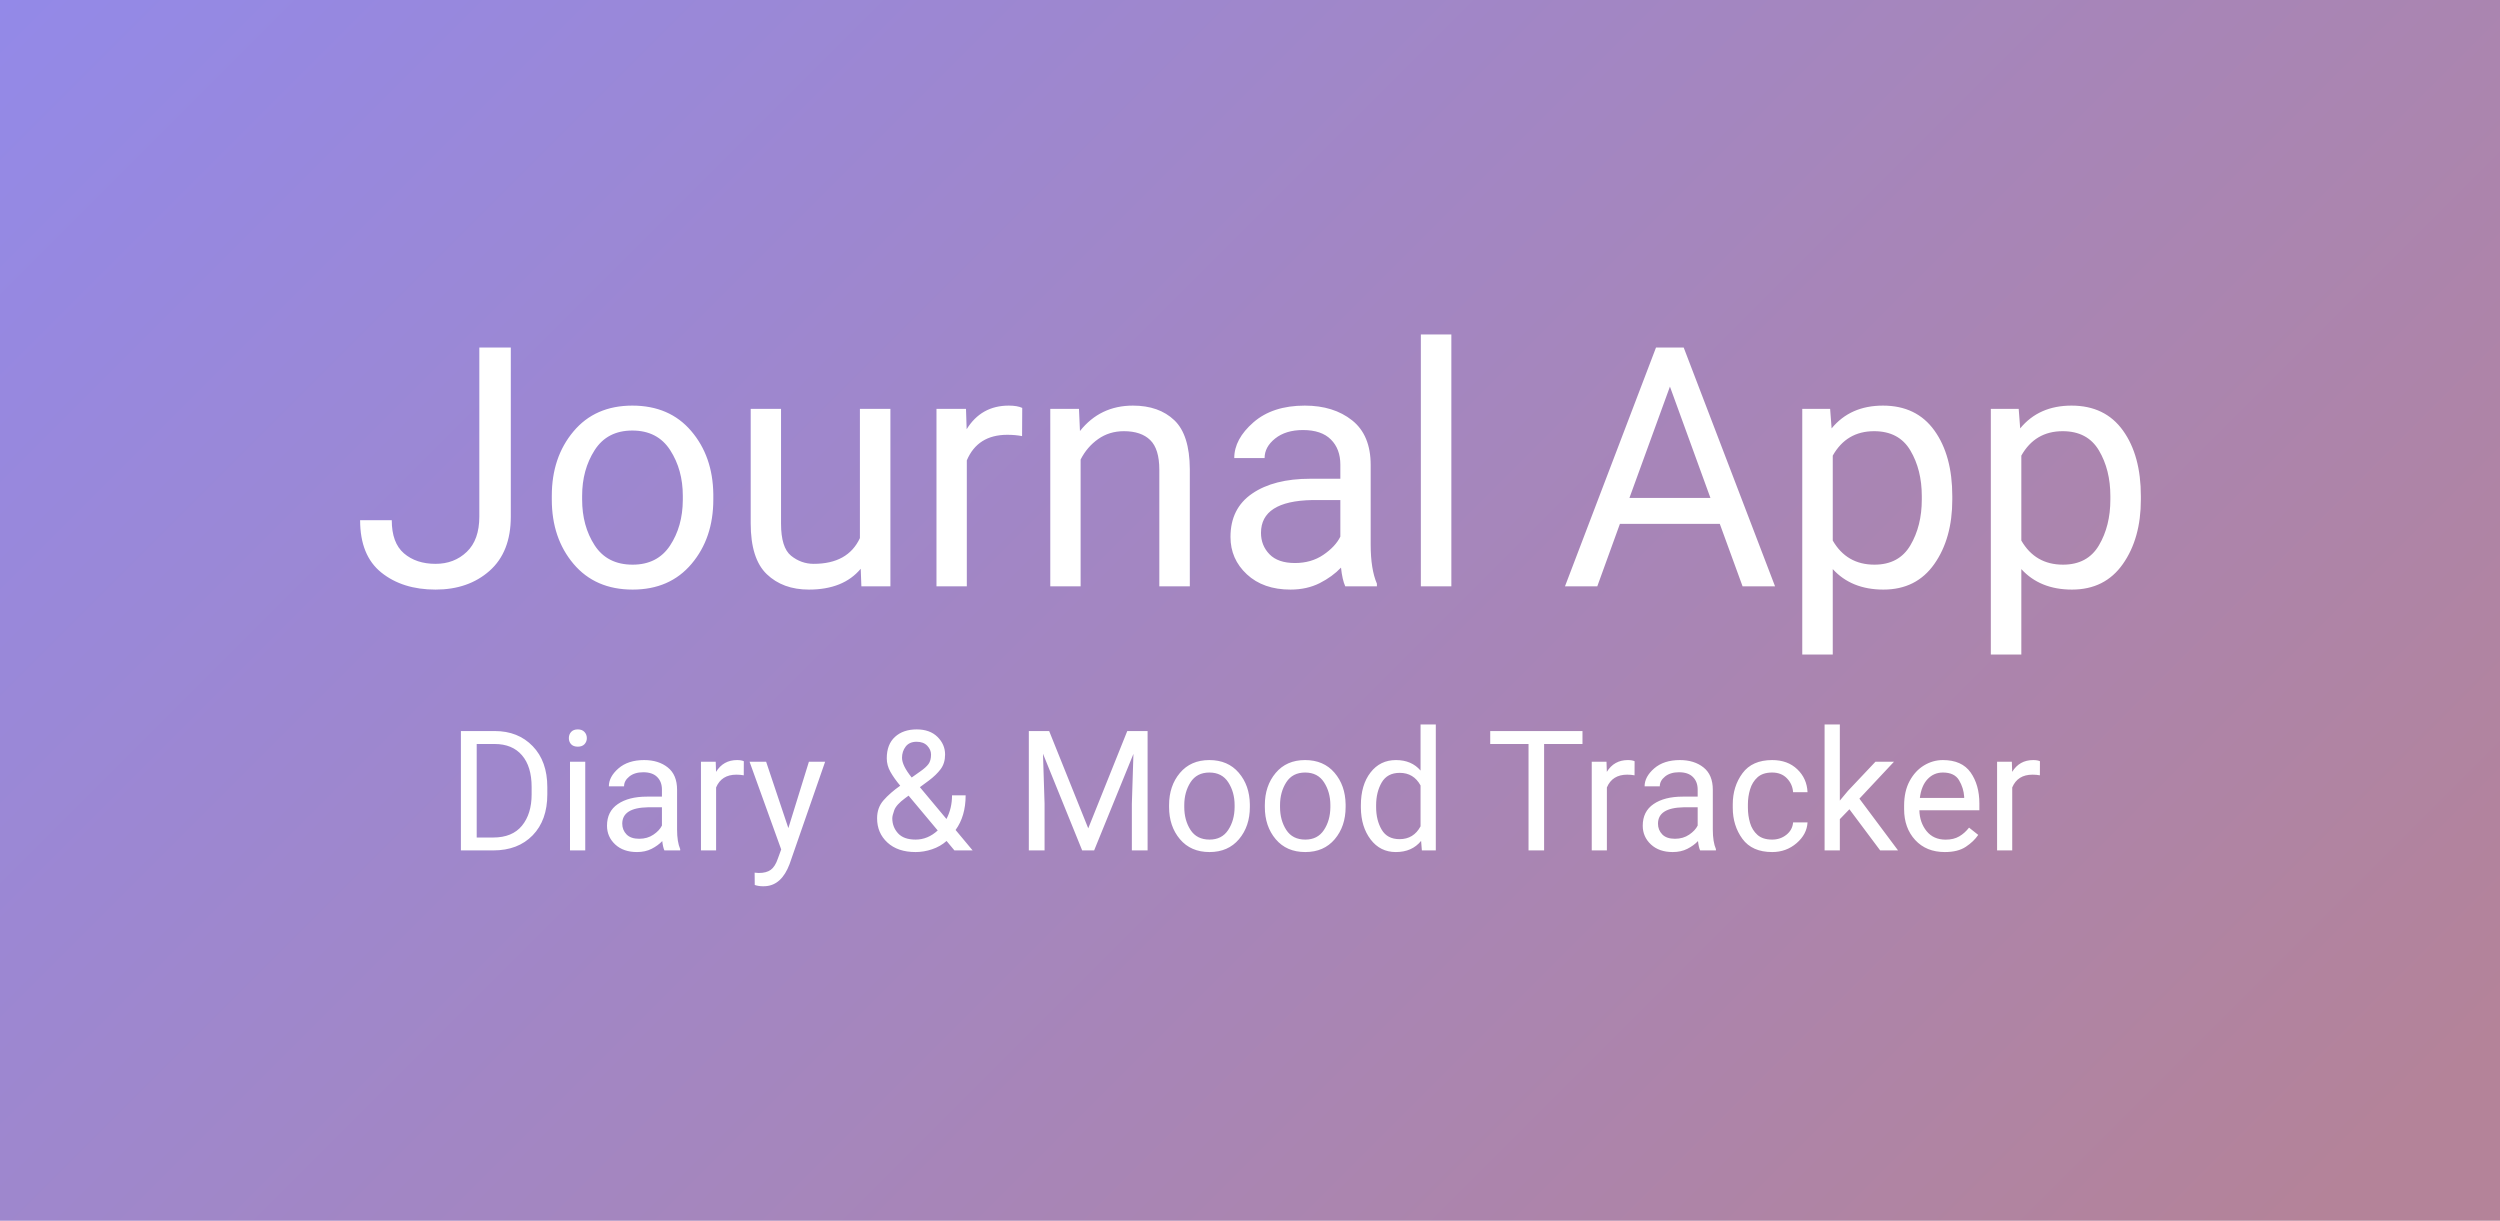
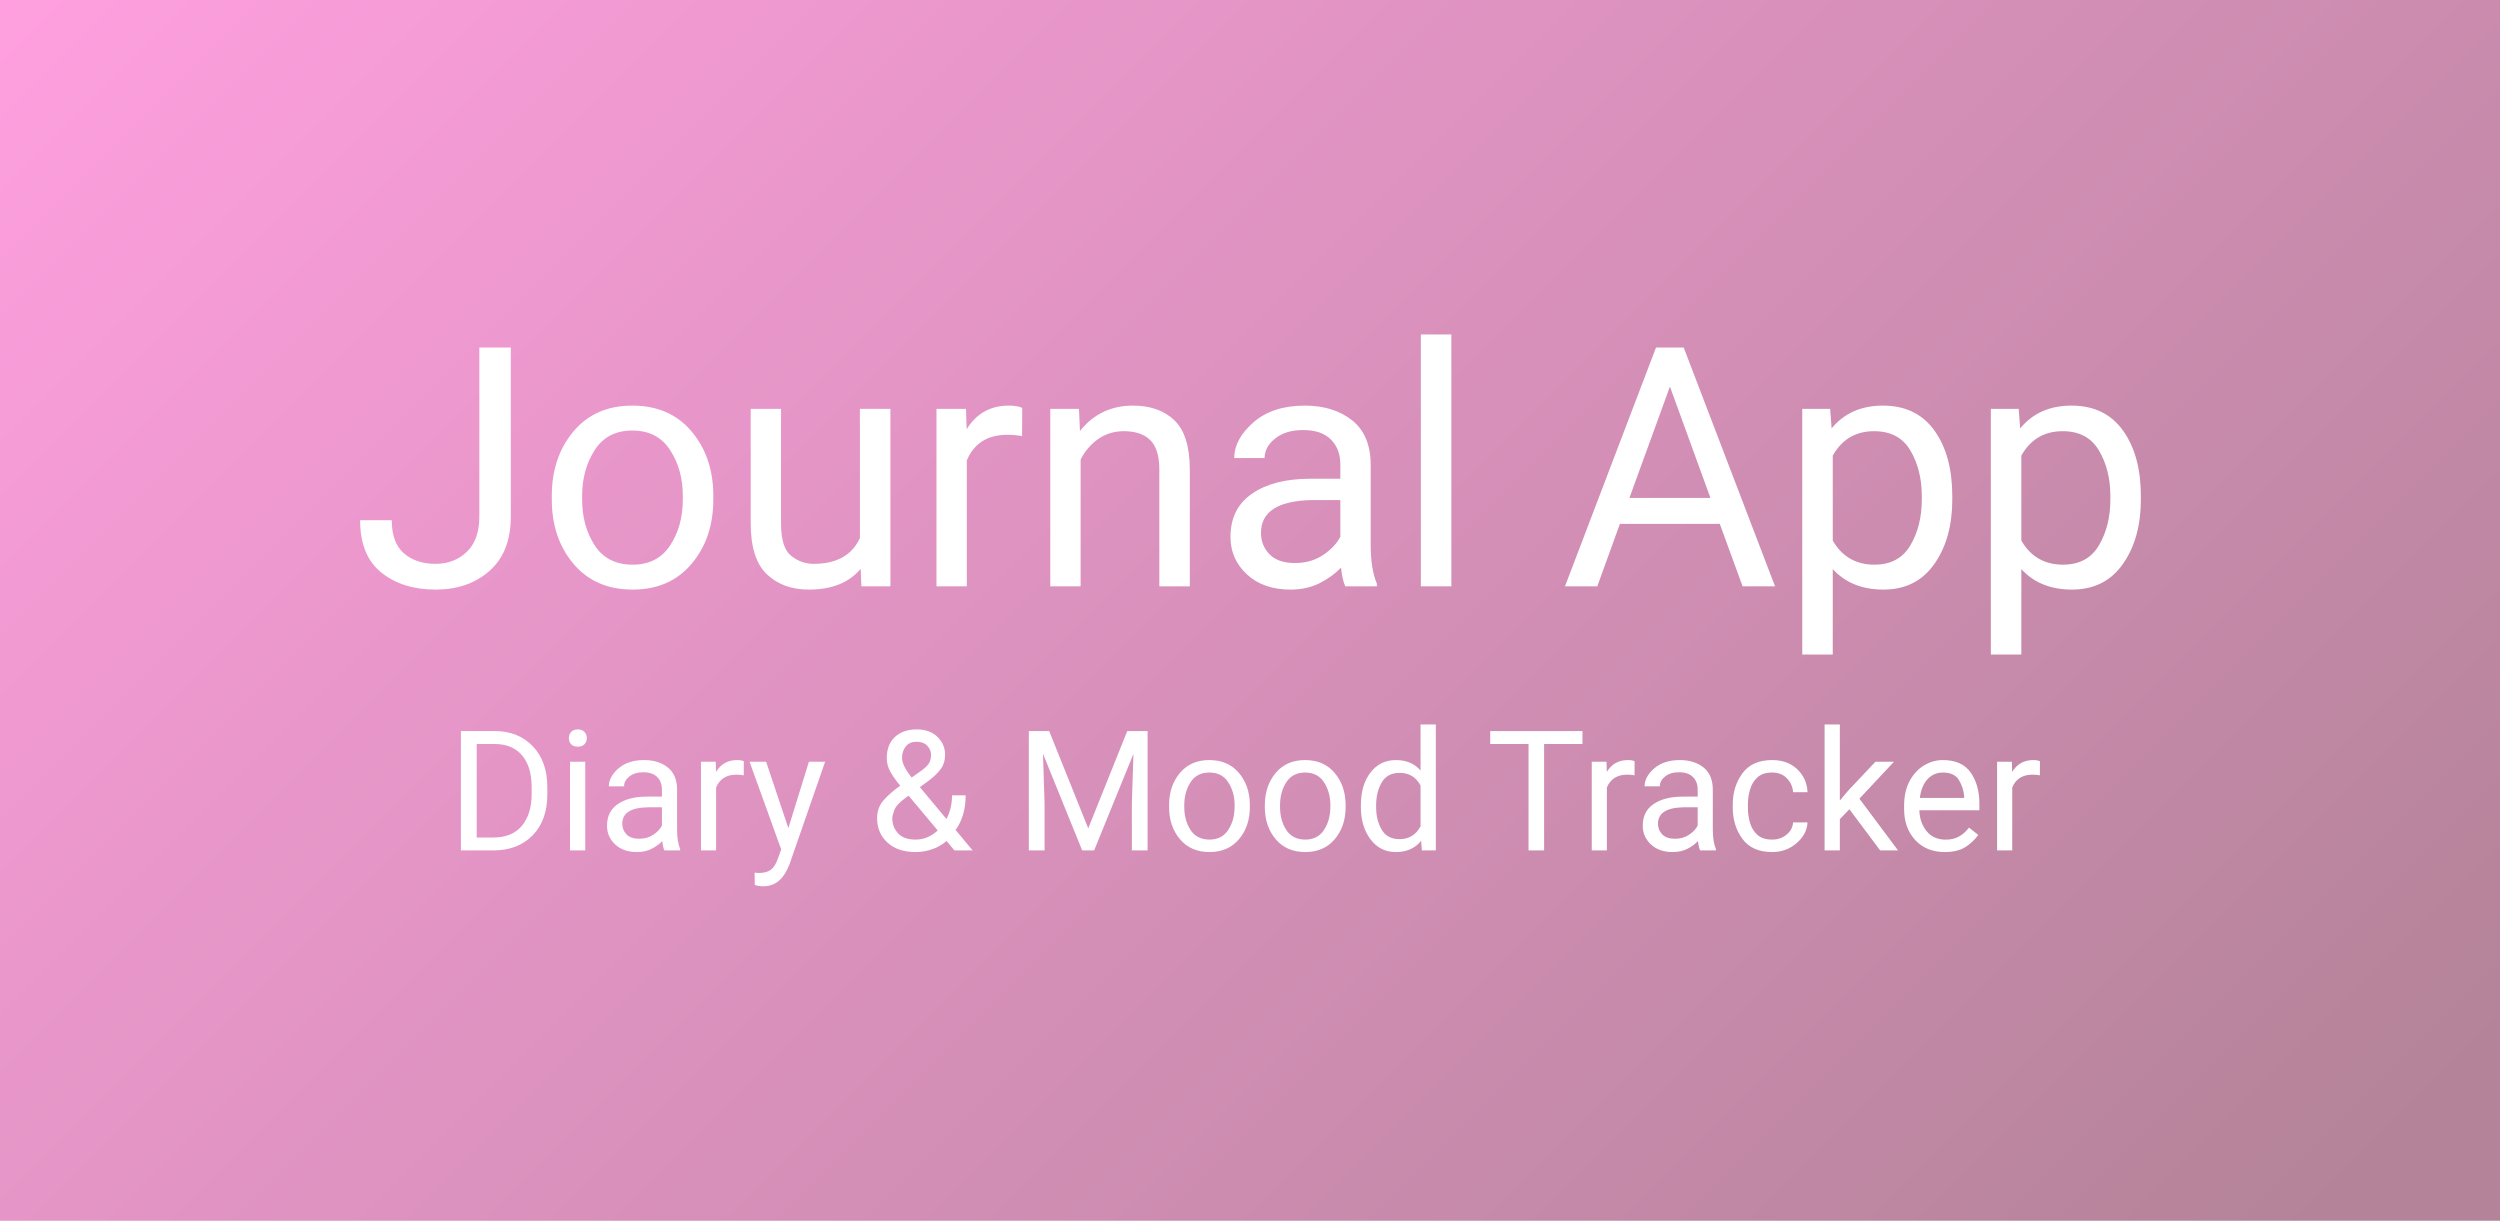
<svg xmlns="http://www.w3.org/2000/svg" xmlns:xlink="http://www.w3.org/1999/xlink" width="1024" height="500" version="1.1" id="svg1">
  <defs id="defs1">
    <linearGradient id="linearGradient1" gradientTransform="rotate(45)">
-       <stop style="stop-color:#9389e8;stop-opacity:1;" offset="0" id="stop1" />
+       <stop style="stop-color:#FF9FDF;stop-opacity:1;" offset="0" id="stop1" />
      <stop style="stop-color:#b48399;stop-opacity:1;" offset="1" id="stop2" />
    </linearGradient>
    <linearGradient xlink:href="#linearGradient1" id="linearGradient2" x1="0" y1="250" x2="1024" y2="250" gradientUnits="userSpaceOnUse" gradientTransform="rotate(45)" />
  </defs>
-   <path fill="#9389e8" d="M 0,0 H 1024 V 500 H 0 Z" id="path1" style="stroke-width:1.398;fill:url(#linearGradient2)" />
+   <path fill="#FF9FDF" d="M 0,0 H 1024 V 500 H 0 Z" id="path1" style="stroke-width:1.398;fill:url(#linearGradient2)" />
  <g id="g636" transform="matrix(1.432819,0,0,1.432819,-146.2977,16.45907)">
    <text xml:space="preserve" style="font-size:48px;line-height:1.25;font-family:Roboto;-inkscape-font-specification:Roboto;letter-spacing:0px;word-spacing:0px;fill:#ffffff" x="229.895" y="231.623" id="text640-9">
      <tspan id="tspan640-2" x="229.895" y="231.623" style="font-size:48px">Diary &amp; Mood Tracker</tspan>
    </text>
    <text xml:space="preserve" style="font-size:96px;line-height:1.25;font-family:Roboto;-inkscape-font-specification:Roboto;letter-spacing:0px;word-spacing:0px;fill:#ffffff;stroke-width:0.656" x="202.567" y="156.123" id="text641">
      <tspan id="tspan641" x="202.567" y="156.123" style="font-size:96px;stroke-width:0.656">Journal App</tspan>
    </text>
  </g>
</svg>
